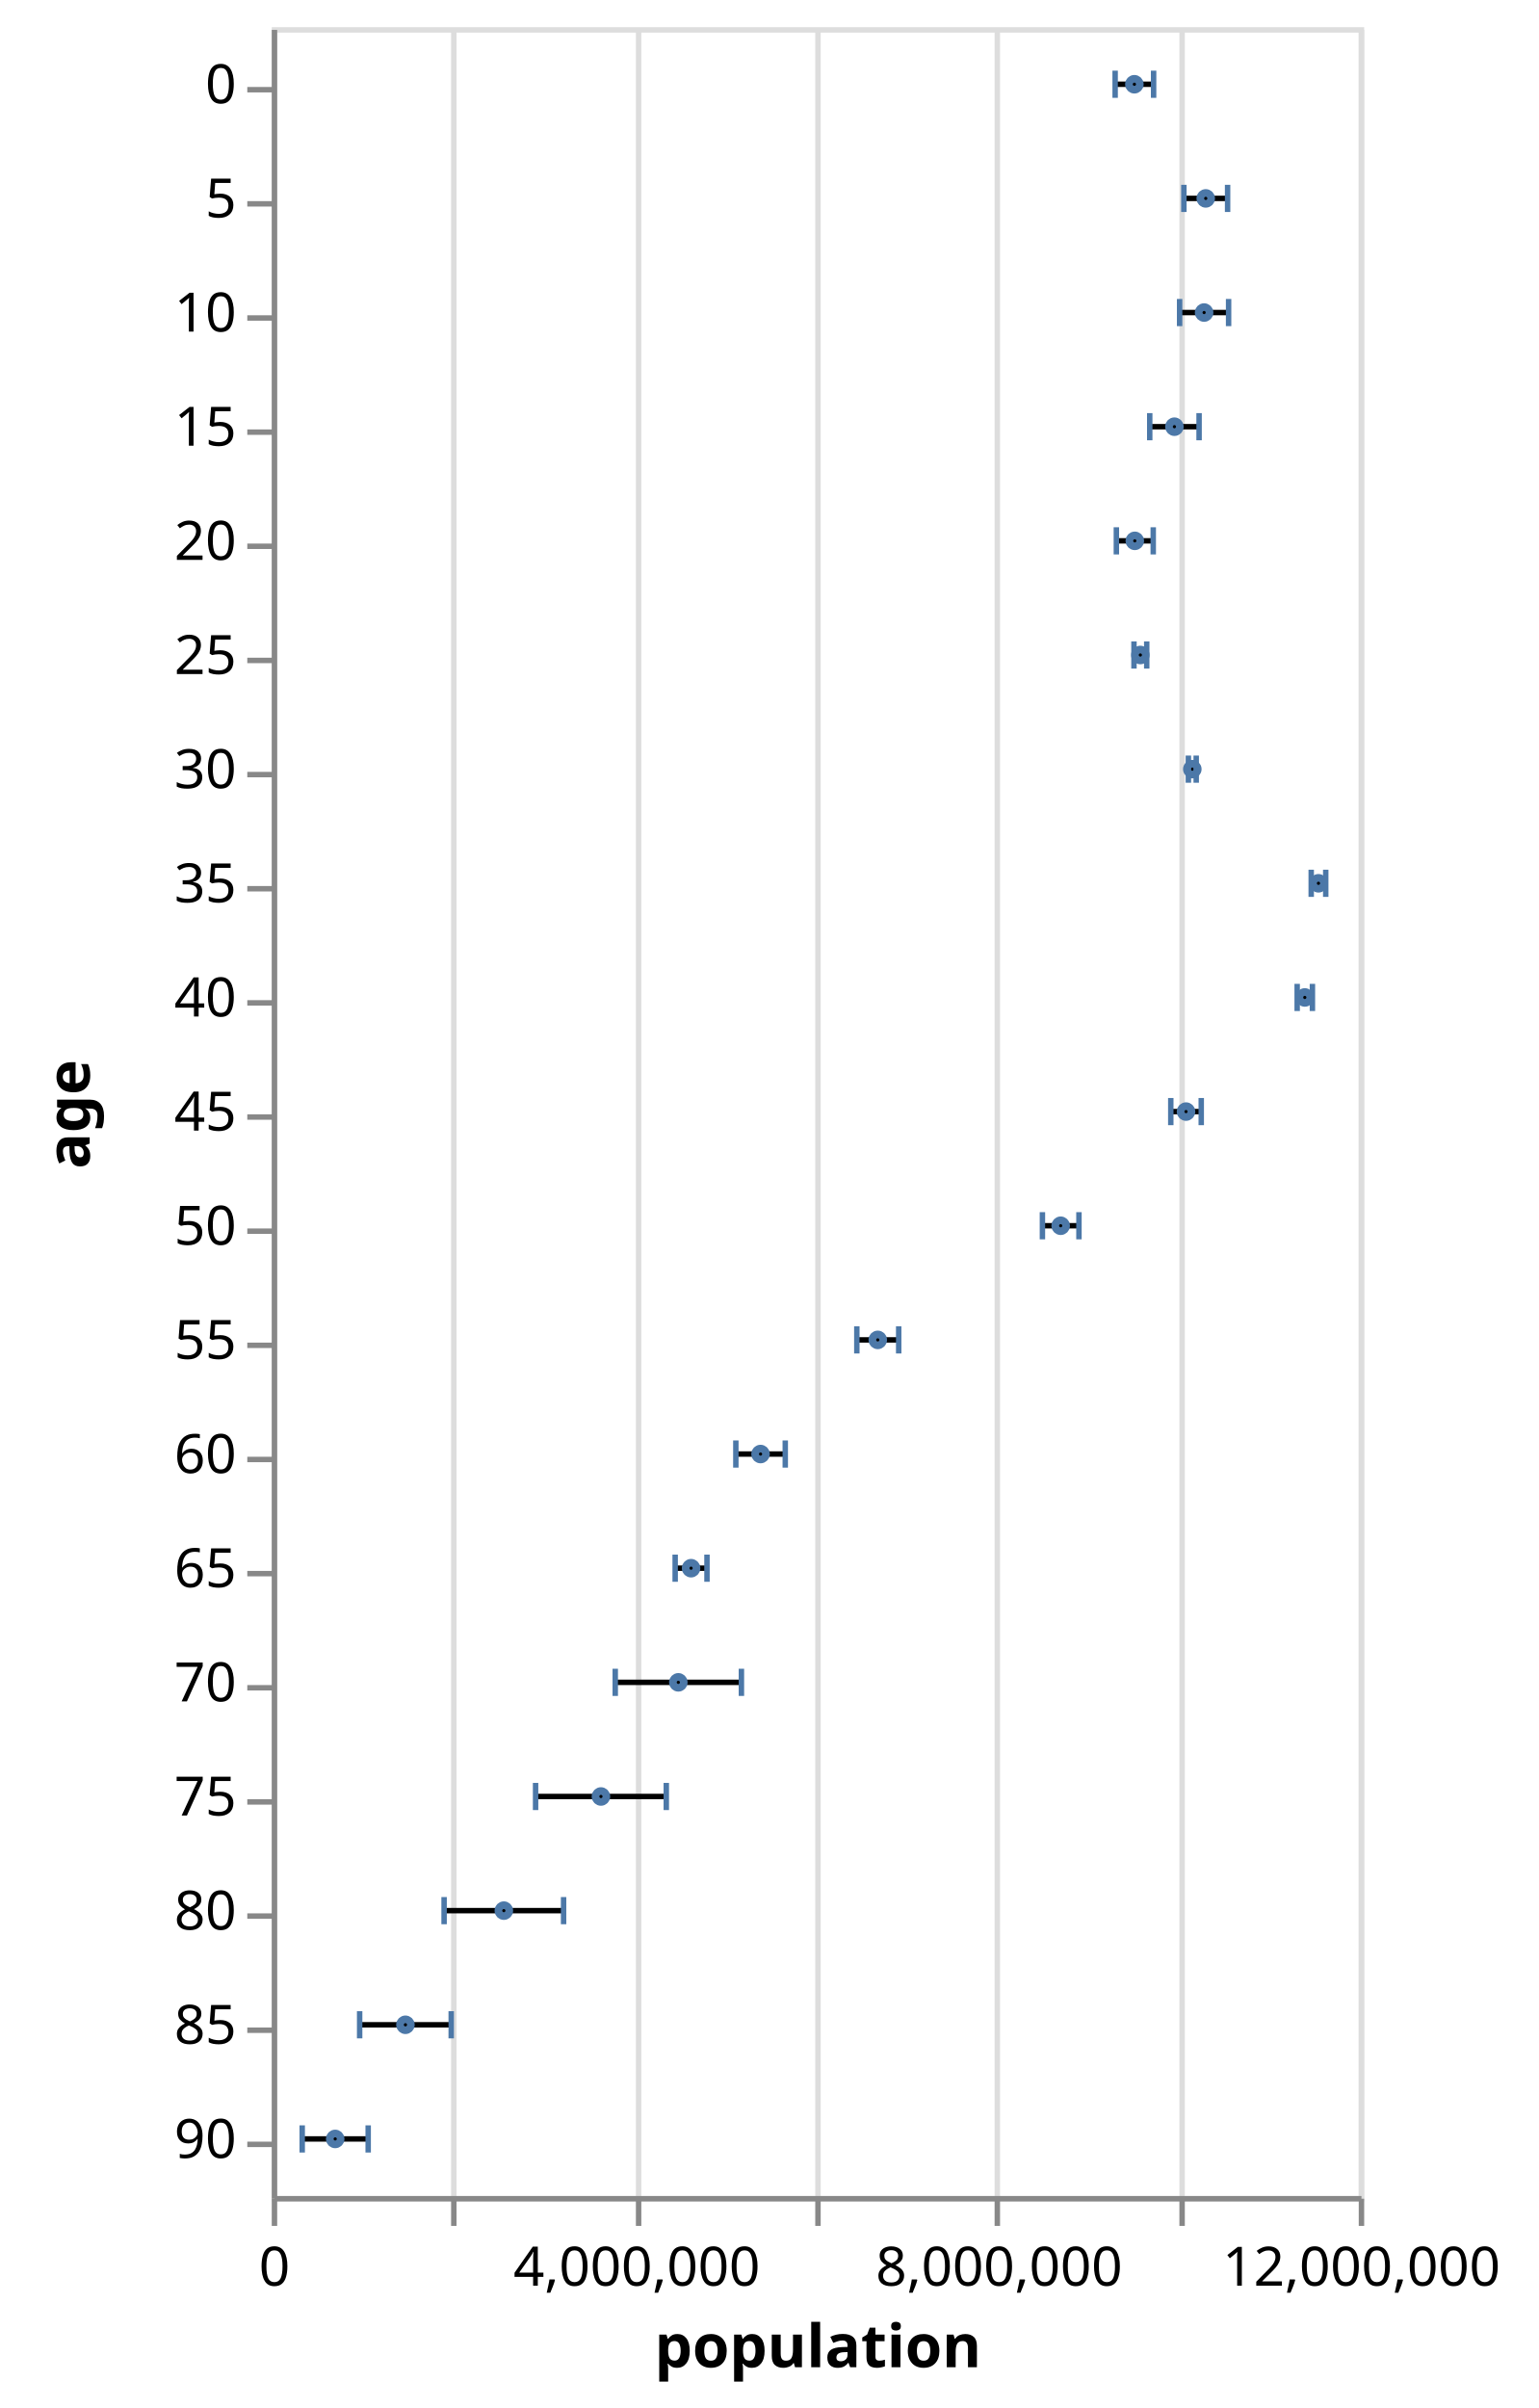
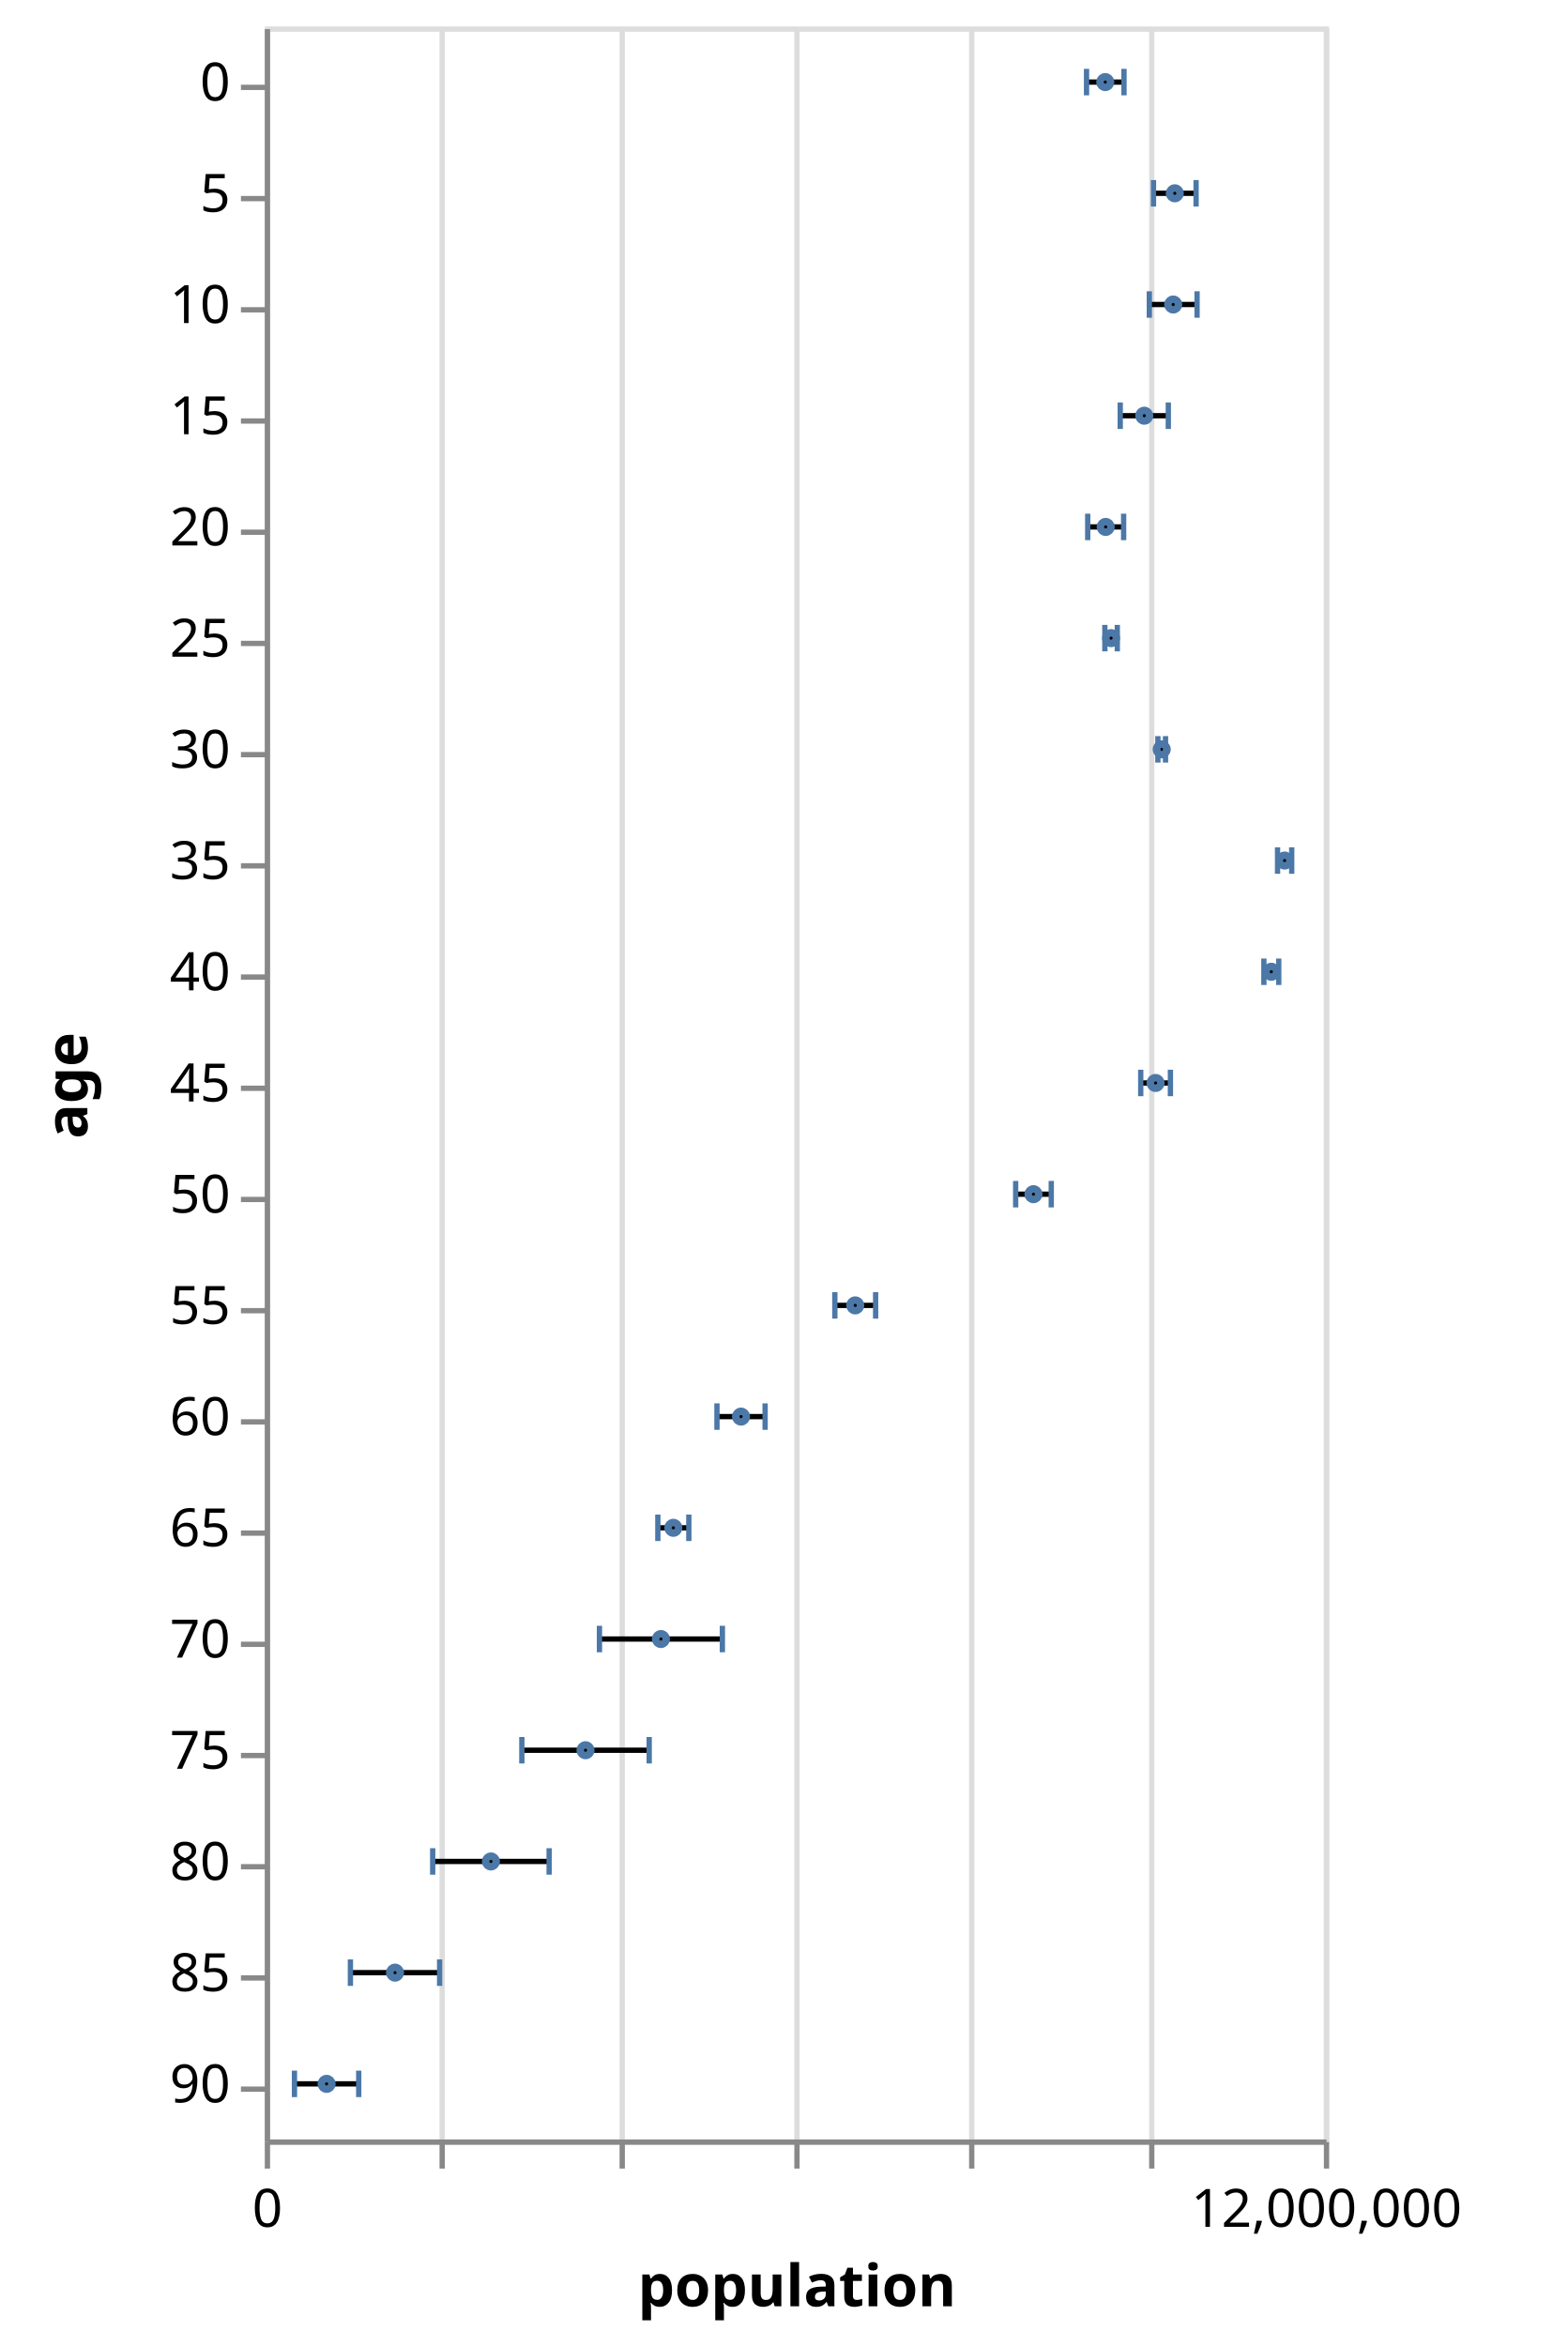
- <svg xmlns="http://www.w3.org/2000/svg" class="marks" width="283" height="443" viewBox="0 0 283 443" version="1.1">
+ <svg xmlns="http://www.w3.org/2000/svg" class="marks" width="296" height="443" viewBox="0 0 296 443" version="1.1">
  <g transform="translate(50,5)">
    <g class="mark-group role-frame root">
      <g transform="translate(0,0)">
        <path class="background" d="M0.5,0.5h200v399h-200Z" style="fill: transparent; stroke: #ddd;" />
        <g>
          <g class="mark-group role-axis">
            <g transform="translate(0.5,399.5)">
              <path class="background" d="M0,0h0v0h0Z" style="pointer-events: none; fill: none;" />
              <g>
                <g class="mark-rule role-axis-grid" style="pointer-events: none;">
                  <line transform="translate(0,0)" x2="0" y2="-399" style="fill: none; stroke: #ddd; stroke-width: 1; stroke-dasharray: ; opacity: 1;" />
                  <line transform="translate(33,0)" x2="0" y2="-399" style="fill: none; stroke: #ddd; stroke-width: 1; stroke-dasharray: ; opacity: 1;" />
                  <line transform="translate(67,0)" x2="0" y2="-399" style="fill: none; stroke: #ddd; stroke-width: 1; stroke-dasharray: ; opacity: 1;" />
                  <line transform="translate(100,0)" x2="0" y2="-399" style="fill: none; stroke: #ddd; stroke-width: 1; stroke-dasharray: ; opacity: 1;" />
                  <line transform="translate(133,0)" x2="0" y2="-399" style="fill: none; stroke: #ddd; stroke-width: 1; stroke-dasharray: ; opacity: 1;" />
                  <line transform="translate(167,0)" x2="0" y2="-399" style="fill: none; stroke: #ddd; stroke-width: 1; stroke-dasharray: ; opacity: 1;" />
                  <line transform="translate(200,0)" x2="0" y2="-399" style="fill: none; stroke: #ddd; stroke-width: 1; stroke-dasharray: ; opacity: 1;" />
                </g>
              </g>
            </g>
          </g>
          <g class="mark-rule role-mark layer_0_marks">
            <line transform="translate(155.1786,10.5)" x2="7.078" y2="0" style="fill: none; stroke: black;" />
            <line transform="translate(167.8261,31.5)" x2="8.043" y2="0" style="fill: none; stroke: black;" />
            <line transform="translate(167.0421,52.5)" x2="9.012" y2="0" style="fill: none; stroke: black;" />
            <line transform="translate(161.5445,73.5)" x2="9.079" y2="0" style="fill: none; stroke: black;" />
            <line transform="translate(155.4041,94.5)" x2="6.785" y2="0" style="fill: none; stroke: black;" />
            <line transform="translate(158.6418,115.5)" x2="2.35" y2="0" style="fill: none; stroke: black;" />
            <line transform="translate(168.6549,136.5)" x2="1.443" y2="0" style="fill: none; stroke: black;" />
            <line transform="translate(191.253,157.5)" x2="2.674" y2="0" style="fill: none; stroke: black;" />
            <line transform="translate(188.6709,178.5)" x2="2.805" y2="0" style="fill: none; stroke: black;" />
            <line transform="translate(165.4168,199.5)" x2="5.604" y2="0" style="fill: none; stroke: black;" />
            <line transform="translate(141.7989,220.5)" x2="6.72" y2="0" style="fill: none; stroke: black;" />
            <line transform="translate(107.6514,241.5)" x2="7.703" y2="0" style="fill: none; stroke: black;" />
            <line transform="translate(85.38998,262.5)" x2="9.093" y2="0" style="fill: none; stroke: black;" />
            <line transform="translate(74.22705,283.5)" x2="5.853" y2="0" style="fill: none; stroke: black;" />
            <line transform="translate(63.20242,304.5)" x2="23.212" y2="0" style="fill: none; stroke: black;" />
            <line transform="translate(48.54425,325.5)" x2="24.05" y2="0" style="fill: none; stroke: black;" />
            <line transform="translate(31.71063,346.5)" x2="21.988" y2="0" style="fill: none; stroke: black;" />
            <line transform="translate(16.17262,367.5)" x2="16.847" y2="0" style="fill: none; stroke: black;" />
            <line transform="translate(5.60505,388.5)" x2="12.138" y2="0" style="fill: none; stroke: black;" />
          </g>
          <g class="mark-rect role-mark layer_1_marks">
            <path d="M154.679,8h1v5h-1Z" style="fill: #4c78a8;" />
            <path d="M167.326,29h1v5h-1Z" style="fill: #4c78a8;" />
            <path d="M166.542,50h1v5h-1Z" style="fill: #4c78a8;" />
            <path d="M161.044,71h1v5h-1Z" style="fill: #4c78a8;" />
            <path d="M154.904,92h1v5h-1Z" style="fill: #4c78a8;" />
            <path d="M158.142,113h1v5h-1Z" style="fill: #4c78a8;" />
            <path d="M168.155,134h1v5h-1Z" style="fill: #4c78a8;" />
            <path d="M190.753,155h1v5h-1Z" style="fill: #4c78a8;" />
            <path d="M188.171,176h1v5h-1Z" style="fill: #4c78a8;" />
            <path d="M164.917,197h1v5h-1Z" style="fill: #4c78a8;" />
            <path d="M141.299,218h1v5h-1Z" style="fill: #4c78a8;" />
            <path d="M107.151,239h1v5h-1Z" style="fill: #4c78a8;" />
            <path d="M84.89,260h1v5h-1Z" style="fill: #4c78a8;" />
            <path d="M73.727,281h1v5h-1Z" style="fill: #4c78a8;" />
            <path d="M62.702,302h1v5h-1Z" style="fill: #4c78a8;" />
            <path d="M48.044,323h1v5h-1Z" style="fill: #4c78a8;" />
            <path d="M31.211,344h1v5h-1Z" style="fill: #4c78a8;" />
            <path d="M15.673,365h1v5h-1Z" style="fill: #4c78a8;" />
            <path d="M5.105,386h1v5h-1Z" style="fill: #4c78a8;" />
          </g>
          <g class="mark-rect role-mark layer_2_marks">
            <path d="M161.756,8h1v5h-1Z" style="fill: #4c78a8;" />
            <path d="M175.369,29h1v5h-1Z" style="fill: #4c78a8;" />
            <path d="M175.554,50h1v5h-1Z" style="fill: #4c78a8;" />
            <path d="M170.124,71h1v5h-1Z" style="fill: #4c78a8;" />
            <path d="M161.689,92h1v5h-1Z" style="fill: #4c78a8;" />
            <path d="M160.492,113h1v5h-1Z" style="fill: #4c78a8;" />
            <path d="M169.598,134h1v5h-1Z" style="fill: #4c78a8;" />
            <path d="M193.427,155h1v5h-1Z" style="fill: #4c78a8;" />
            <path d="M190.976,176h1v5h-1Z" style="fill: #4c78a8;" />
            <path d="M170.521,197h1v5h-1Z" style="fill: #4c78a8;" />
            <path d="M148.019,218h1v5h-1Z" style="fill: #4c78a8;" />
            <path d="M114.854,239h1v5h-1Z" style="fill: #4c78a8;" />
            <path d="M93.983,260h1v5h-1Z" style="fill: #4c78a8;" />
            <path d="M79.58,281h1v5h-1Z" style="fill: #4c78a8;" />
            <path d="M85.914,302h1v5h-1Z" style="fill: #4c78a8;" />
            <path d="M72.094,323h1v5h-1Z" style="fill: #4c78a8;" />
            <path d="M53.198,344h1v5h-1Z" style="fill: #4c78a8;" />
            <path d="M32.519,365h1v5h-1Z" style="fill: #4c78a8;" />
            <path d="M17.243,386h1v5h-1Z" style="fill: #4c78a8;" />
          </g>
          <g class="mark-symbol role-mark layer_3_marks">
            <path transform="translate(158.7174,10.5)" d="M0.707,0A0.707,0.707,0,1,1,-0.707,0A0.707,0.707,0,1,1,0.707,0" style="fill: transparent; stroke: #4c78a8; stroke-width: 2;" />
            <path transform="translate(171.8476,31.5)" d="M0.707,0A0.707,0.707,0,1,1,-0.707,0A0.707,0.707,0,1,1,0.707,0" style="fill: transparent; stroke: #4c78a8; stroke-width: 2;" />
            <path transform="translate(171.548,52.5)" d="M0.707,0A0.707,0.707,0,1,1,-0.707,0A0.707,0.707,0,1,1,0.707,0" style="fill: transparent; stroke: #4c78a8; stroke-width: 2;" />
            <path transform="translate(166.0841,73.5)" d="M0.707,0A0.707,0.707,0,1,1,-0.707,0A0.707,0.707,0,1,1,0.707,0" style="fill: transparent; stroke: #4c78a8; stroke-width: 2;" />
            <path transform="translate(158.7963,94.5)" d="M0.707,0A0.707,0.707,0,1,1,-0.707,0A0.707,0.707,0,1,1,0.707,0" style="fill: transparent; stroke: #4c78a8; stroke-width: 2;" />
            <path transform="translate(159.8167,115.5)" d="M0.707,0A0.707,0.707,0,1,1,-0.707,0A0.707,0.707,0,1,1,0.707,0" style="fill: transparent; stroke: #4c78a8; stroke-width: 2;" />
            <path transform="translate(169.3765,136.5)" d="M0.707,0A0.707,0.707,0,1,1,-0.707,0A0.707,0.707,0,1,1,0.707,0" style="fill: transparent; stroke: #4c78a8; stroke-width: 2;" />
            <path transform="translate(192.5902,157.5)" d="M0.707,0A0.707,0.707,0,1,1,-0.707,0A0.707,0.707,0,1,1,0.707,0" style="fill: transparent; stroke: #4c78a8; stroke-width: 2;" />
            <path transform="translate(190.0736,178.5)" d="M0.707,0A0.707,0.707,0,1,1,-0.707,0A0.707,0.707,0,1,1,0.707,0" style="fill: transparent; stroke: #4c78a8; stroke-width: 2;" />
            <path transform="translate(168.2188,199.5)" d="M0.707,0A0.707,0.707,0,1,1,-0.707,0A0.707,0.707,0,1,1,0.707,0" style="fill: transparent; stroke: #4c78a8; stroke-width: 2;" />
            <path transform="translate(145.1589,220.5)" d="M0.707,0A0.707,0.707,0,1,1,-0.707,0A0.707,0.707,0,1,1,0.707,0" style="fill: transparent; stroke: #4c78a8; stroke-width: 2;" />
            <path transform="translate(111.5029,241.5)" d="M0.707,0A0.707,0.707,0,1,1,-0.707,0A0.707,0.707,0,1,1,0.707,0" style="fill: transparent; stroke: #4c78a8; stroke-width: 2;" />
            <path transform="translate(89.93633,262.5)" d="M0.707,0A0.707,0.707,0,1,1,-0.707,0A0.707,0.707,0,1,1,0.707,0" style="fill: transparent; stroke: #4c78a8; stroke-width: 2;" />
            <path transform="translate(77.15339,283.5)" d="M0.707,0A0.707,0.707,0,1,1,-0.707,0A0.707,0.707,0,1,1,0.707,0" style="fill: transparent; stroke: #4c78a8; stroke-width: 2;" />
            <path transform="translate(74.80833,304.5)" d="M0.707,0A0.707,0.707,0,1,1,-0.707,0A0.707,0.707,0,1,1,0.707,0" style="fill: transparent; stroke: #4c78a8; stroke-width: 2;" />
            <path transform="translate(60.56916,325.5)" d="M0.707,0A0.707,0.707,0,1,1,-0.707,0A0.707,0.707,0,1,1,0.707,0" style="fill: transparent; stroke: #4c78a8; stroke-width: 2;" />
            <path transform="translate(42.70447,346.5)" d="M0.707,0A0.707,0.707,0,1,1,-0.707,0A0.707,0.707,0,1,1,0.707,0" style="fill: transparent; stroke: #4c78a8; stroke-width: 2;" />
            <path transform="translate(24.59594,367.5)" d="M0.707,0A0.707,0.707,0,1,1,-0.707,0A0.707,0.707,0,1,1,0.707,0" style="fill: transparent; stroke: #4c78a8; stroke-width: 2;" />
            <path transform="translate(11.67403,388.5)" d="M0.707,0A0.707,0.707,0,1,1,-0.707,0A0.707,0.707,0,1,1,0.707,0" style="fill: transparent; stroke: #4c78a8; stroke-width: 2;" />
          </g>
          <g class="mark-group role-axis">
            <g transform="translate(0.5,399.5)">
              <path class="background" d="M0,0h0v0h0Z" style="pointer-events: none; fill: none;" />
              <g>
                <g class="mark-rule role-axis-tick" style="pointer-events: none;">
                  <line transform="translate(0,0)" x2="0" y2="5" style="fill: none; stroke: #888; stroke-width: 1; opacity: 1;" />
                  <line transform="translate(33,0)" x2="0" y2="5" style="fill: none; stroke: #888; stroke-width: 1; opacity: 1;" />
                  <line transform="translate(67,0)" x2="0" y2="5" style="fill: none; stroke: #888; stroke-width: 1; opacity: 1;" />
                  <line transform="translate(100,0)" x2="0" y2="5" style="fill: none; stroke: #888; stroke-width: 1; opacity: 1;" />
                  <line transform="translate(133,0)" x2="0" y2="5" style="fill: none; stroke: #888; stroke-width: 1; opacity: 1;" />
                  <line transform="translate(167,0)" x2="0" y2="5" style="fill: none; stroke: #888; stroke-width: 1; opacity: 1;" />
                  <line transform="translate(200,0)" x2="0" y2="5" style="fill: none; stroke: #888; stroke-width: 1; opacity: 1;" />
                </g>
                <g class="mark-text role-axis-label" style="pointer-events: none;">
                  <text text-anchor="middle" transform="translate(0,16)" style="font: 10px sans-serif; fill: #000; opacity: 1;">0</text>
                  <text text-anchor="middle" transform="translate(33.33333,16)" style="font: 10px sans-serif; fill: #000; opacity: 0;">2,000,000</text>
-                   <text text-anchor="middle" transform="translate(66.66667,16)" style="font: 10px sans-serif; fill: #000; opacity: 1;">4,000,000</text>
+                   <text text-anchor="middle" transform="translate(66.66667,16)" style="font: 10px sans-serif; fill: #000; opacity: 0;">4,000,000</text>
                  <text text-anchor="middle" transform="translate(100,16)" style="font: 10px sans-serif; fill: #000; opacity: 0;">6,000,000</text>
-                   <text text-anchor="middle" transform="translate(133.3333,16)" style="font: 10px sans-serif; fill: #000; opacity: 1;">8,000,000</text>
+                   <text text-anchor="middle" transform="translate(133.3333,16)" style="font: 10px sans-serif; fill: #000; opacity: 0;">8,000,000</text>
                  <text text-anchor="middle" transform="translate(166.6667,16)" style="font: 10px sans-serif; fill: #000; opacity: 0;">10,000,000</text>
                  <text text-anchor="middle" transform="translate(200,16)" style="font: 10px sans-serif; fill: #000; opacity: 1;">12,000,000</text>
                </g>
                <g class="mark-rule role-axis-domain" style="pointer-events: none;">
                  <line transform="translate(0,0)" x2="200" y2="0" style="fill: none; stroke: #888; stroke-width: 1; opacity: 1;" />
                </g>
                <g class="mark-text role-axis-title" style="pointer-events: none;">
                  <text text-anchor="middle" transform="translate(100,31)" style="font: bold 11px sans-serif; fill: #000; opacity: 1;">population</text>
                </g>
              </g>
            </g>
          </g>
          <g class="mark-group role-axis">
            <g transform="translate(0.5,0.5)">
              <path class="background" d="M0,0h0v0h0Z" style="pointer-events: none; fill: none;" />
              <g>
                <g class="mark-rule role-axis-tick" style="pointer-events: none;">
                  <line transform="translate(0,11)" x2="-5" y2="0" style="fill: none; stroke: #888; stroke-width: 1; opacity: 1;" />
                  <line transform="translate(0,32)" x2="-5" y2="0" style="fill: none; stroke: #888; stroke-width: 1; opacity: 1;" />
                  <line transform="translate(0,53)" x2="-5" y2="0" style="fill: none; stroke: #888; stroke-width: 1; opacity: 1;" />
                  <line transform="translate(0,74)" x2="-5" y2="0" style="fill: none; stroke: #888; stroke-width: 1; opacity: 1;" />
                  <line transform="translate(0,95)" x2="-5" y2="0" style="fill: none; stroke: #888; stroke-width: 1; opacity: 1;" />
                  <line transform="translate(0,116)" x2="-5" y2="0" style="fill: none; stroke: #888; stroke-width: 1; opacity: 1;" />
                  <line transform="translate(0,137)" x2="-5" y2="0" style="fill: none; stroke: #888; stroke-width: 1; opacity: 1;" />
                  <line transform="translate(0,158)" x2="-5" y2="0" style="fill: none; stroke: #888; stroke-width: 1; opacity: 1;" />
                  <line transform="translate(0,179)" x2="-5" y2="0" style="fill: none; stroke: #888; stroke-width: 1; opacity: 1;" />
                  <line transform="translate(0,200)" x2="-5" y2="0" style="fill: none; stroke: #888; stroke-width: 1; opacity: 1;" />
                  <line transform="translate(0,221)" x2="-5" y2="0" style="fill: none; stroke: #888; stroke-width: 1; opacity: 1;" />
                  <line transform="translate(0,242)" x2="-5" y2="0" style="fill: none; stroke: #888; stroke-width: 1; opacity: 1;" />
                  <line transform="translate(0,263)" x2="-5" y2="0" style="fill: none; stroke: #888; stroke-width: 1; opacity: 1;" />
                  <line transform="translate(0,284)" x2="-5" y2="0" style="fill: none; stroke: #888; stroke-width: 1; opacity: 1;" />
                  <line transform="translate(0,305)" x2="-5" y2="0" style="fill: none; stroke: #888; stroke-width: 1; opacity: 1;" />
                  <line transform="translate(0,326)" x2="-5" y2="0" style="fill: none; stroke: #888; stroke-width: 1; opacity: 1;" />
                  <line transform="translate(0,347)" x2="-5" y2="0" style="fill: none; stroke: #888; stroke-width: 1; opacity: 1;" />
                  <line transform="translate(0,368)" x2="-5" y2="0" style="fill: none; stroke: #888; stroke-width: 1; opacity: 1;" />
                  <line transform="translate(0,389)" x2="-5" y2="0" style="fill: none; stroke: #888; stroke-width: 1; opacity: 1;" />
                </g>
                <g class="mark-text role-axis-label" style="pointer-events: none;">
                  <text text-anchor="end" transform="translate(-7,13.5)" style="font: 10px sans-serif; fill: #000; opacity: 1;">0</text>
                  <text text-anchor="end" transform="translate(-7,34.5)" style="font: 10px sans-serif; fill: #000; opacity: 1;">5</text>
                  <text text-anchor="end" transform="translate(-7,55.5)" style="font: 10px sans-serif; fill: #000; opacity: 1;">10</text>
                  <text text-anchor="end" transform="translate(-7,76.5)" style="font: 10px sans-serif; fill: #000; opacity: 1;">15</text>
                  <text text-anchor="end" transform="translate(-7,97.5)" style="font: 10px sans-serif; fill: #000; opacity: 1;">20</text>
                  <text text-anchor="end" transform="translate(-7,118.5)" style="font: 10px sans-serif; fill: #000; opacity: 1;">25</text>
                  <text text-anchor="end" transform="translate(-7,139.5)" style="font: 10px sans-serif; fill: #000; opacity: 1;">30</text>
                  <text text-anchor="end" transform="translate(-7,160.5)" style="font: 10px sans-serif; fill: #000; opacity: 1;">35</text>
                  <text text-anchor="end" transform="translate(-7,181.5)" style="font: 10px sans-serif; fill: #000; opacity: 1;">40</text>
                  <text text-anchor="end" transform="translate(-7,202.5)" style="font: 10px sans-serif; fill: #000; opacity: 1;">45</text>
                  <text text-anchor="end" transform="translate(-7,223.5)" style="font: 10px sans-serif; fill: #000; opacity: 1;">50</text>
                  <text text-anchor="end" transform="translate(-7,244.5)" style="font: 10px sans-serif; fill: #000; opacity: 1;">55</text>
                  <text text-anchor="end" transform="translate(-7,265.5)" style="font: 10px sans-serif; fill: #000; opacity: 1;">60</text>
                  <text text-anchor="end" transform="translate(-7,286.5)" style="font: 10px sans-serif; fill: #000; opacity: 1;">65</text>
                  <text text-anchor="end" transform="translate(-7,307.5)" style="font: 10px sans-serif; fill: #000; opacity: 1;">70</text>
                  <text text-anchor="end" transform="translate(-7,328.5)" style="font: 10px sans-serif; fill: #000; opacity: 1;">75</text>
                  <text text-anchor="end" transform="translate(-7,349.5)" style="font: 10px sans-serif; fill: #000; opacity: 1;">80</text>
                  <text text-anchor="end" transform="translate(-7,370.5)" style="font: 10px sans-serif; fill: #000; opacity: 1;">85</text>
                  <text text-anchor="end" transform="translate(-7,391.5)" style="font: 10px sans-serif; fill: #000; opacity: 1;">90</text>
                </g>
                <g class="mark-rule role-axis-domain" style="pointer-events: none;">
                  <line transform="translate(0,0)" x2="0" y2="399" style="fill: none; stroke: #888; stroke-width: 1; opacity: 1;" />
                </g>
                <g class="mark-text role-axis-title" style="pointer-events: none;">
                  <text text-anchor="middle" transform="translate(-32,199.5) rotate(-90) translate(0,-2)" style="font: bold 11px sans-serif; fill: #000; opacity: 1;">age</text>
                </g>
              </g>
            </g>
          </g>
        </g>
      </g>
    </g>
  </g>
</svg>
